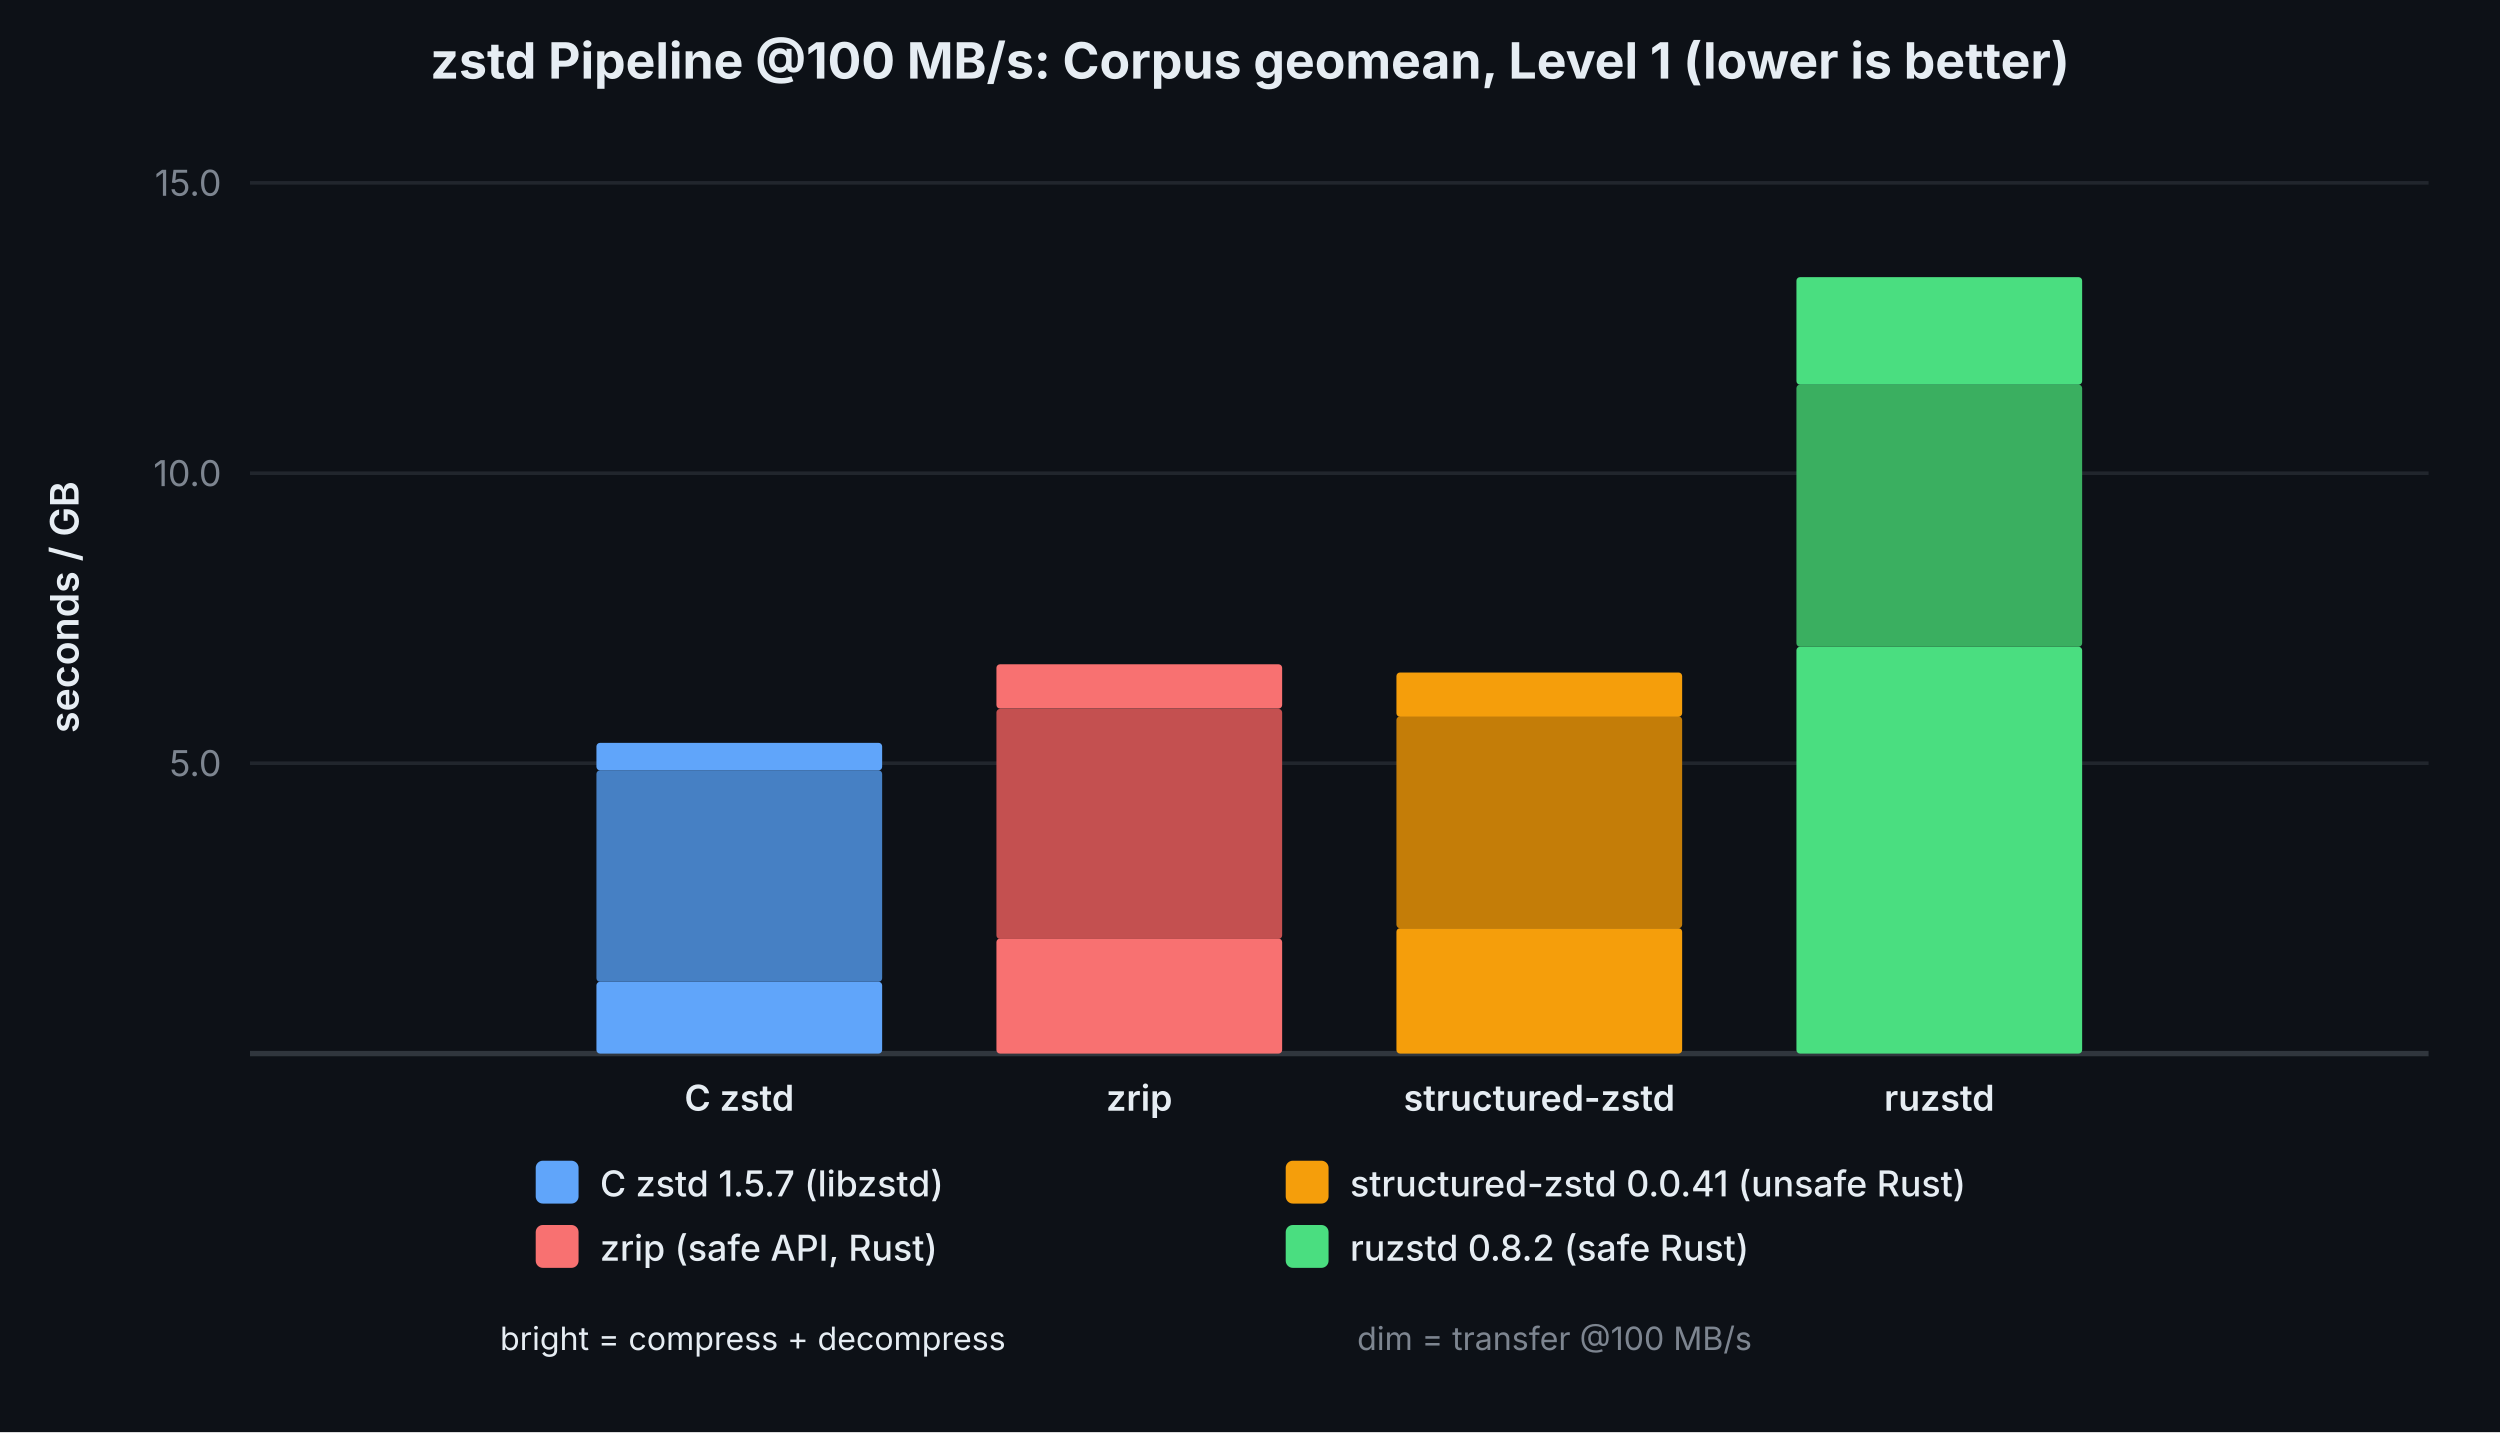
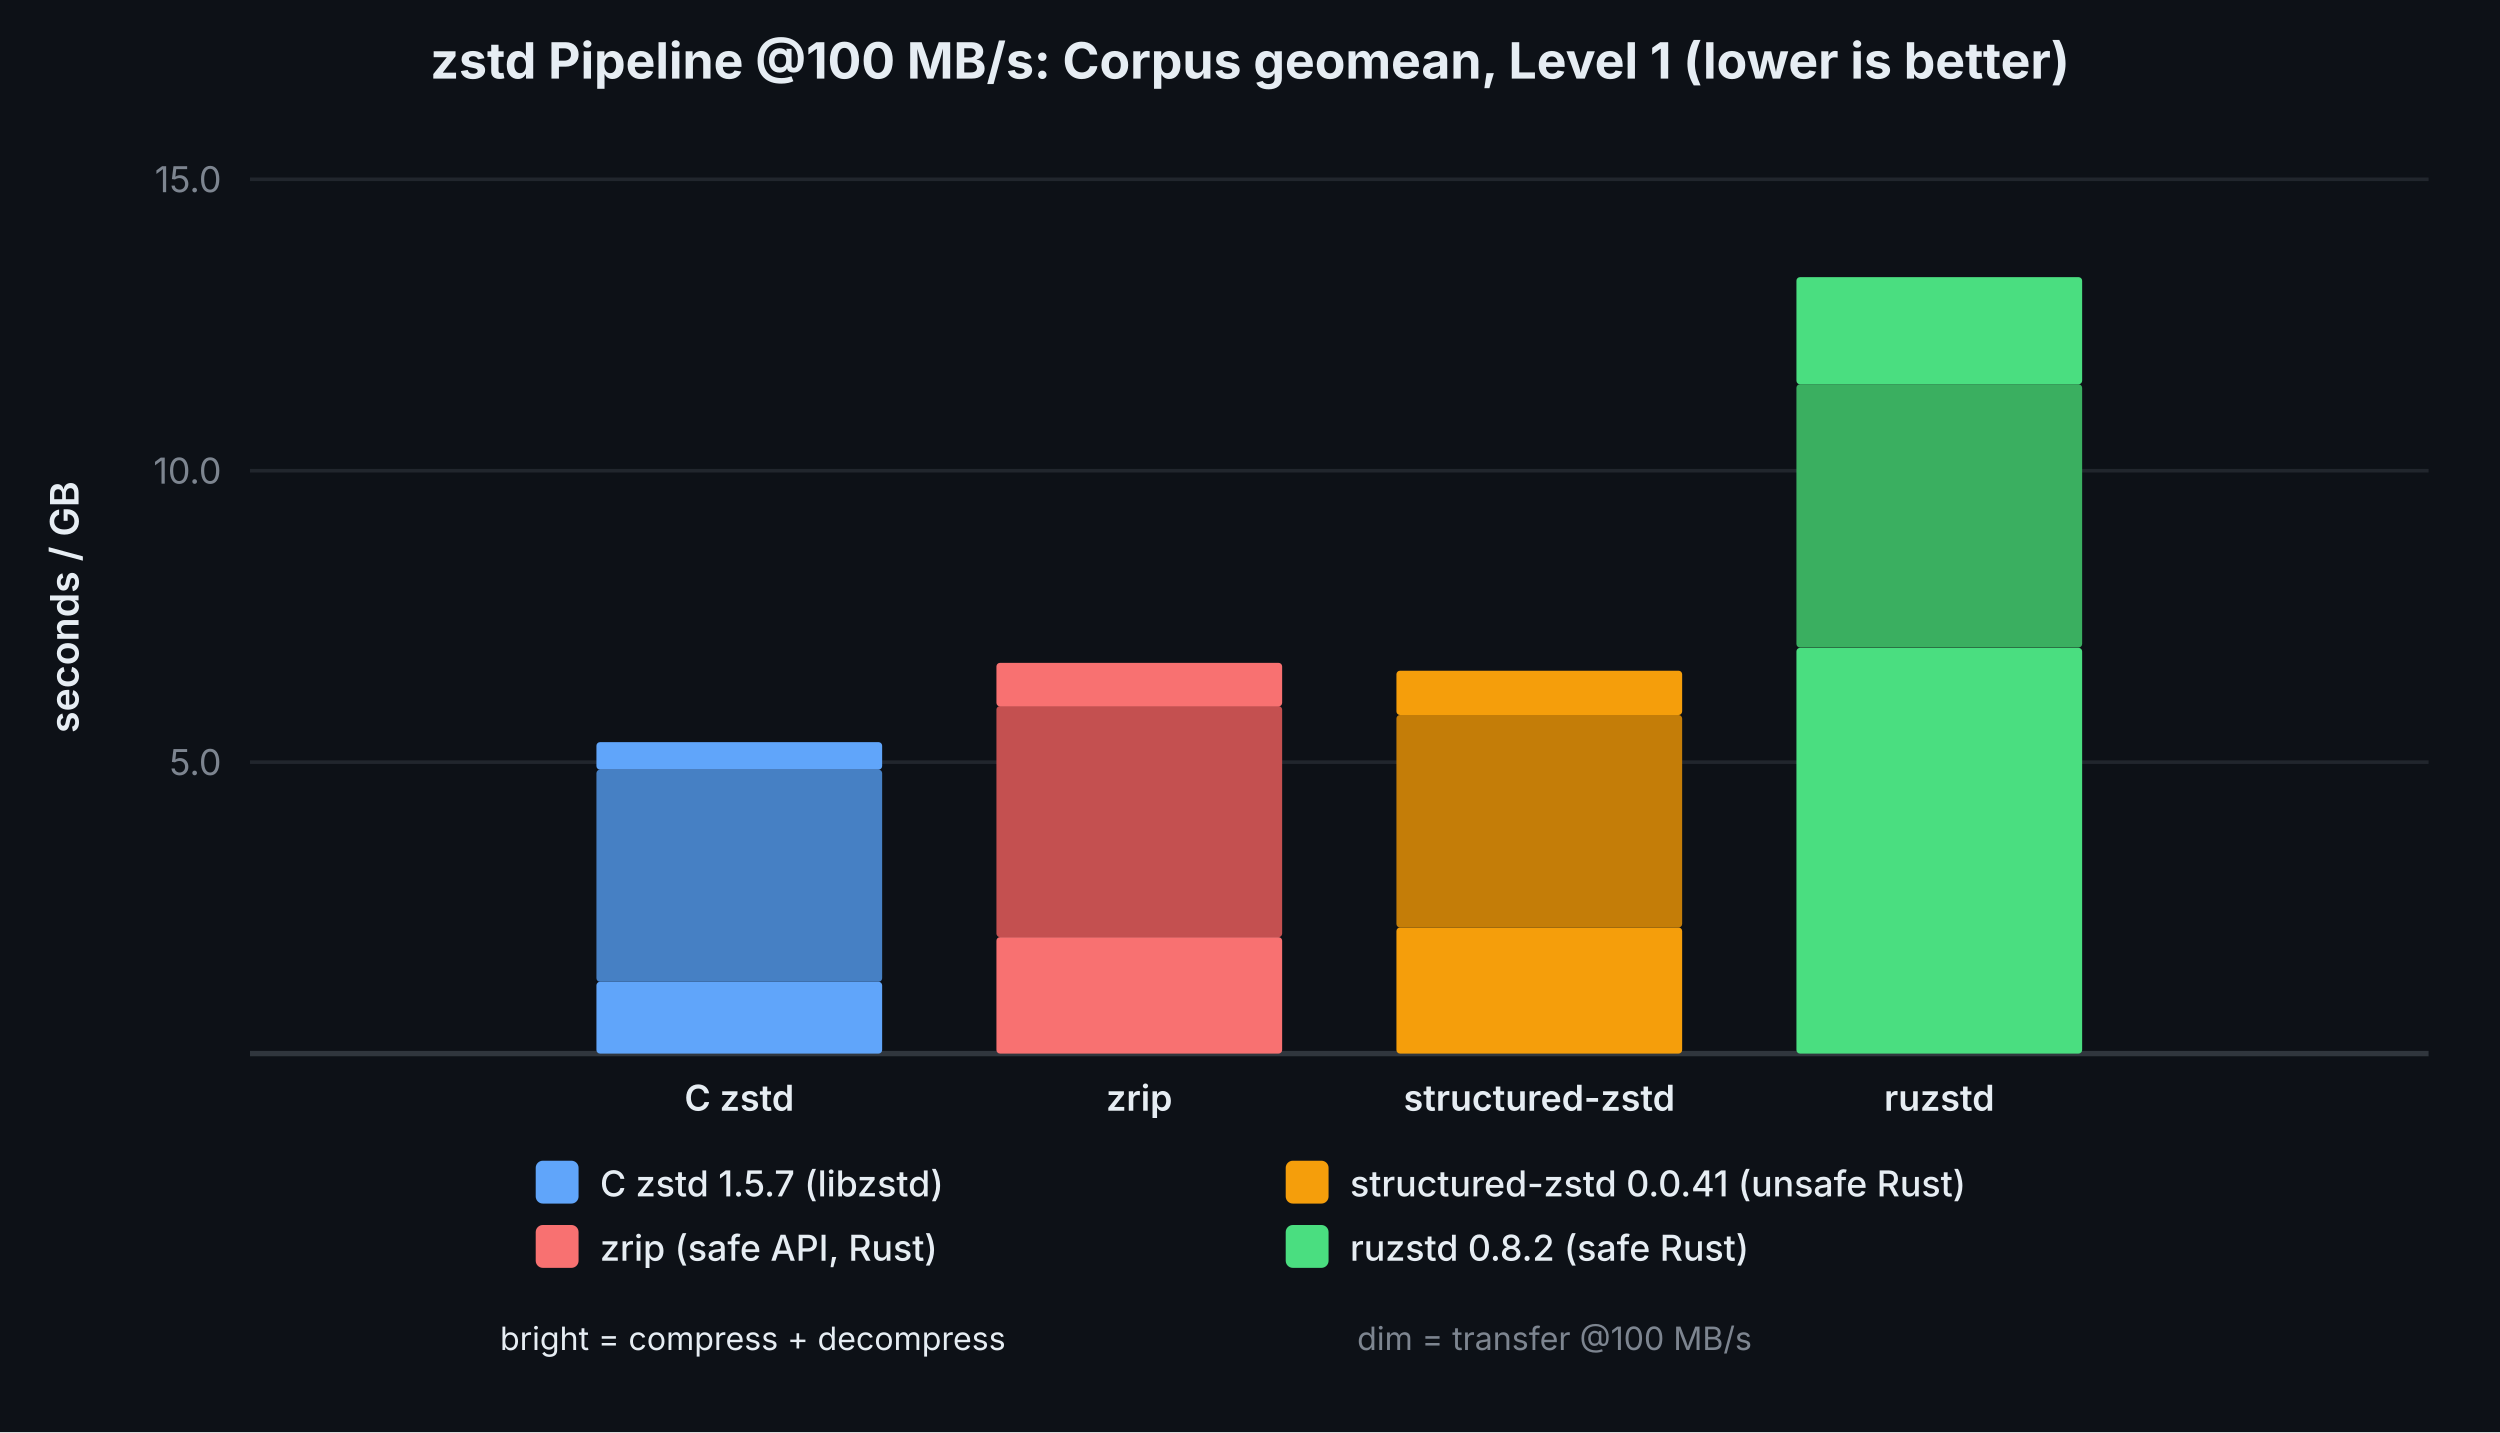
<svg xmlns="http://www.w3.org/2000/svg" viewBox="0 0 700 401" font-family="system-ui, -apple-system, sans-serif">
  <rect width="700" height="401" fill="#0d1117" />
  <text x="350.0" y="22" text-anchor="middle" fill="#e6edf3" font-size="14" font-weight="700">zstd Pipeline @100 MB/s: Corpus geomean, Level 1 (lower is better)</text>
  <text x="22" y="170.0" text-anchor="middle" fill="#e6edf3" font-size="11" font-weight="600" transform="rotate(-90,22,170.0)">seconds / GB</text>
-   <line x1="70" y1="213.7" x2="680" y2="213.7" stroke="#21262d" stroke-width="1" />
-   <text x="62" y="213.7" text-anchor="end" dominant-baseline="middle" fill="#7d8590" font-size="10">5.0</text>
-   <line x1="70" y1="132.5" x2="680" y2="132.5" stroke="#21262d" stroke-width="1" />
-   <text x="62" y="132.5" text-anchor="end" dominant-baseline="middle" fill="#7d8590" font-size="10">10.0</text>
-   <line x1="70" y1="51.2" x2="680" y2="51.2" stroke="#21262d" stroke-width="1" />
-   <text x="62" y="51.2" text-anchor="end" dominant-baseline="middle" fill="#7d8590" font-size="10">15.0</text>
+   <line x1="70" y1="213.4" x2="680" y2="213.4" stroke="#21262d" stroke-width="1" />
+   <text x="62" y="213.4" text-anchor="end" dominant-baseline="middle" fill="#7d8590" font-size="10">5.0</text>
+   <line x1="70" y1="131.8" x2="680" y2="131.8" stroke="#21262d" stroke-width="1" />
+   <text x="62" y="131.8" text-anchor="end" dominant-baseline="middle" fill="#7d8590" font-size="10">10.0</text>
+   <line x1="70" y1="50.2" x2="680" y2="50.2" stroke="#21262d" stroke-width="1" />
+   <text x="62" y="50.2" text-anchor="end" dominant-baseline="middle" fill="#7d8590" font-size="10">15.0</text>
  <line x1="70" y1="295" x2="680" y2="295" stroke="#30363d" stroke-width="1.5" />
  <rect x="167.0" y="274.9" width="80.0" height="20.1" fill="#60a5fa" rx="1" />
-   <rect x="167.0" y="215.7" width="80.0" height="59.2" fill="#4680c4" rx="1" />
-   <rect x="167.0" y="208.0" width="80.0" height="7.7" fill="#60a5fa" rx="1" />
+   <rect x="167.0" y="215.5" width="80.0" height="59.4" fill="#4680c4" rx="1" />
+   <rect x="167.0" y="207.8" width="80.0" height="7.7" fill="#60a5fa" rx="1" />
  <text x="207.0" y="311" text-anchor="middle" fill="#e6edf3" font-size="10" font-weight="600">C zstd</text>
-   <rect x="279.0" y="262.8" width="80.0" height="32.2" fill="#f87171" rx="1" />
-   <rect x="279.0" y="198.5" width="80.0" height="64.4" fill="#c45050" rx="1" />
-   <rect x="279.0" y="186.0" width="80.0" height="12.4" fill="#f87171" rx="1" />
+   <rect x="279.0" y="262.4" width="80.0" height="32.6" fill="#f87171" rx="1" />
+   <rect x="279.0" y="197.7" width="80.0" height="64.7" fill="#c45050" rx="1" />
+   <rect x="279.0" y="185.6" width="80.0" height="12.2" fill="#f87171" rx="1" />
  <text x="319.0" y="311" text-anchor="middle" fill="#e6edf3" font-size="10" font-weight="600">zrip</text>
-   <rect x="391.0" y="259.9" width="80.0" height="35.1" fill="#f59e0b" rx="1" />
-   <rect x="391.0" y="200.6" width="80.0" height="59.3" fill="#c47d08" rx="1" />
-   <rect x="391.0" y="188.3" width="80.0" height="12.4" fill="#f59e0b" rx="1" />
+   <rect x="391.0" y="259.7" width="80.0" height="35.3" fill="#f59e0b" rx="1" />
+   <rect x="391.0" y="200.2" width="80.0" height="59.5" fill="#c47d08" rx="1" />
+   <rect x="391.0" y="187.8" width="80.0" height="12.4" fill="#f59e0b" rx="1" />
  <text x="431.0" y="311" text-anchor="middle" fill="#e6edf3" font-size="10" font-weight="600">structured-zstd</text>
-   <rect x="503.0" y="181.1" width="80.0" height="113.9" fill="#4ade80" rx="1" />
-   <rect x="503.0" y="107.7" width="80.0" height="73.4" fill="#3aaf60" rx="1" />
-   <rect x="503.0" y="77.6" width="80.0" height="30.1" fill="#4ade80" rx="1" />
+   <rect x="503.0" y="181.4" width="80.0" height="113.6" fill="#4ade80" rx="1" />
+   <rect x="503.0" y="107.6" width="80.0" height="73.7" fill="#3aaf60" rx="1" />
+   <rect x="503.0" y="77.6" width="80.0" height="30.0" fill="#4ade80" rx="1" />
  <text x="543.0" y="311" text-anchor="middle" fill="#e6edf3" font-size="10" font-weight="600">ruzstd</text>
  <rect x="150" y="325" width="12" height="12" fill="#60a5fa" rx="2" />
  <text x="168" y="335" fill="#e6edf3" font-size="10" font-weight="500">C zstd 1.5.7 (libzstd)</text>
  <rect x="150" y="343" width="12" height="12" fill="#f87171" rx="2" />
  <text x="168" y="353" fill="#e6edf3" font-size="10" font-weight="500">zrip (safe API, Rust)</text>
  <rect x="360" y="325" width="12" height="12" fill="#f59e0b" rx="2" />
  <text x="378" y="335" fill="#e6edf3" font-size="10" font-weight="500">structured-zstd 0.0.41 (unsafe Rust)</text>
  <rect x="360" y="343" width="12" height="12" fill="#4ade80" rx="2" />
  <text x="378" y="353" fill="#e6edf3" font-size="10" font-weight="500">ruzstd 0.8.2 (safe Rust)</text>
  <text x="140" y="378" fill="#e6edf3" font-size="9">bright = compress + decompress</text>
  <text x="380" y="378" fill="#7d8590" font-size="9">dim = transfer @100 MB/s</text>
</svg>
